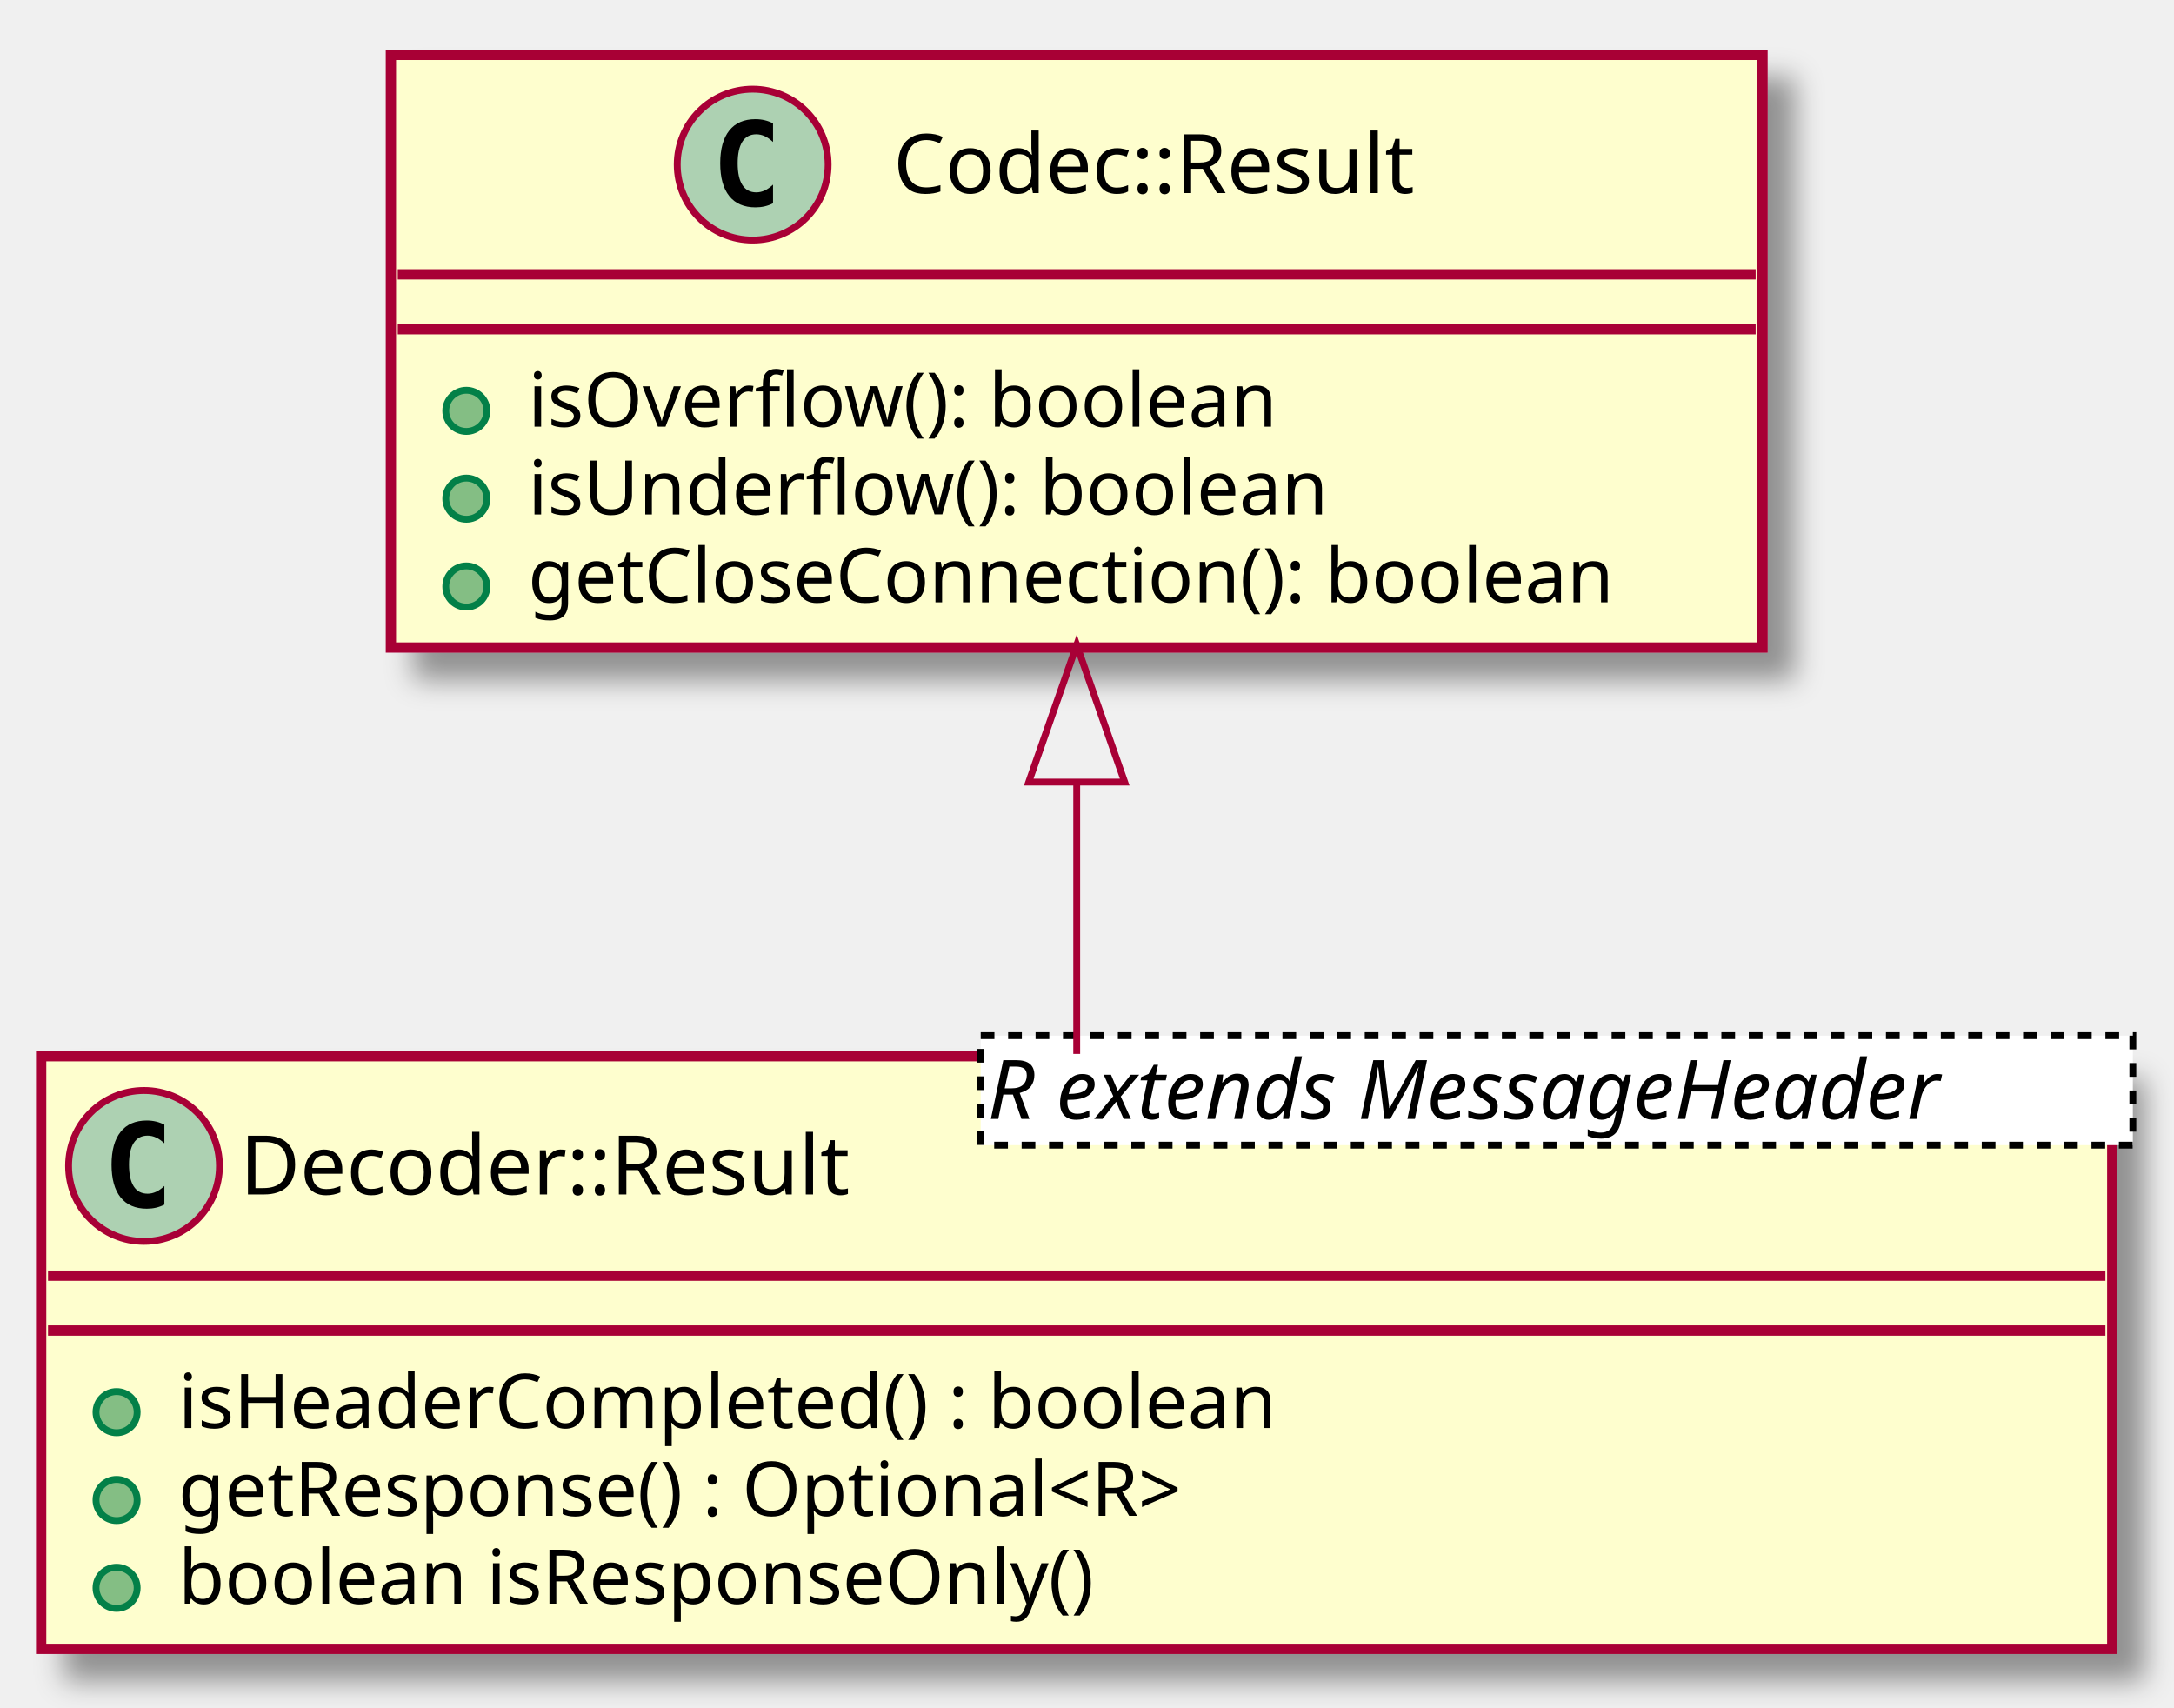
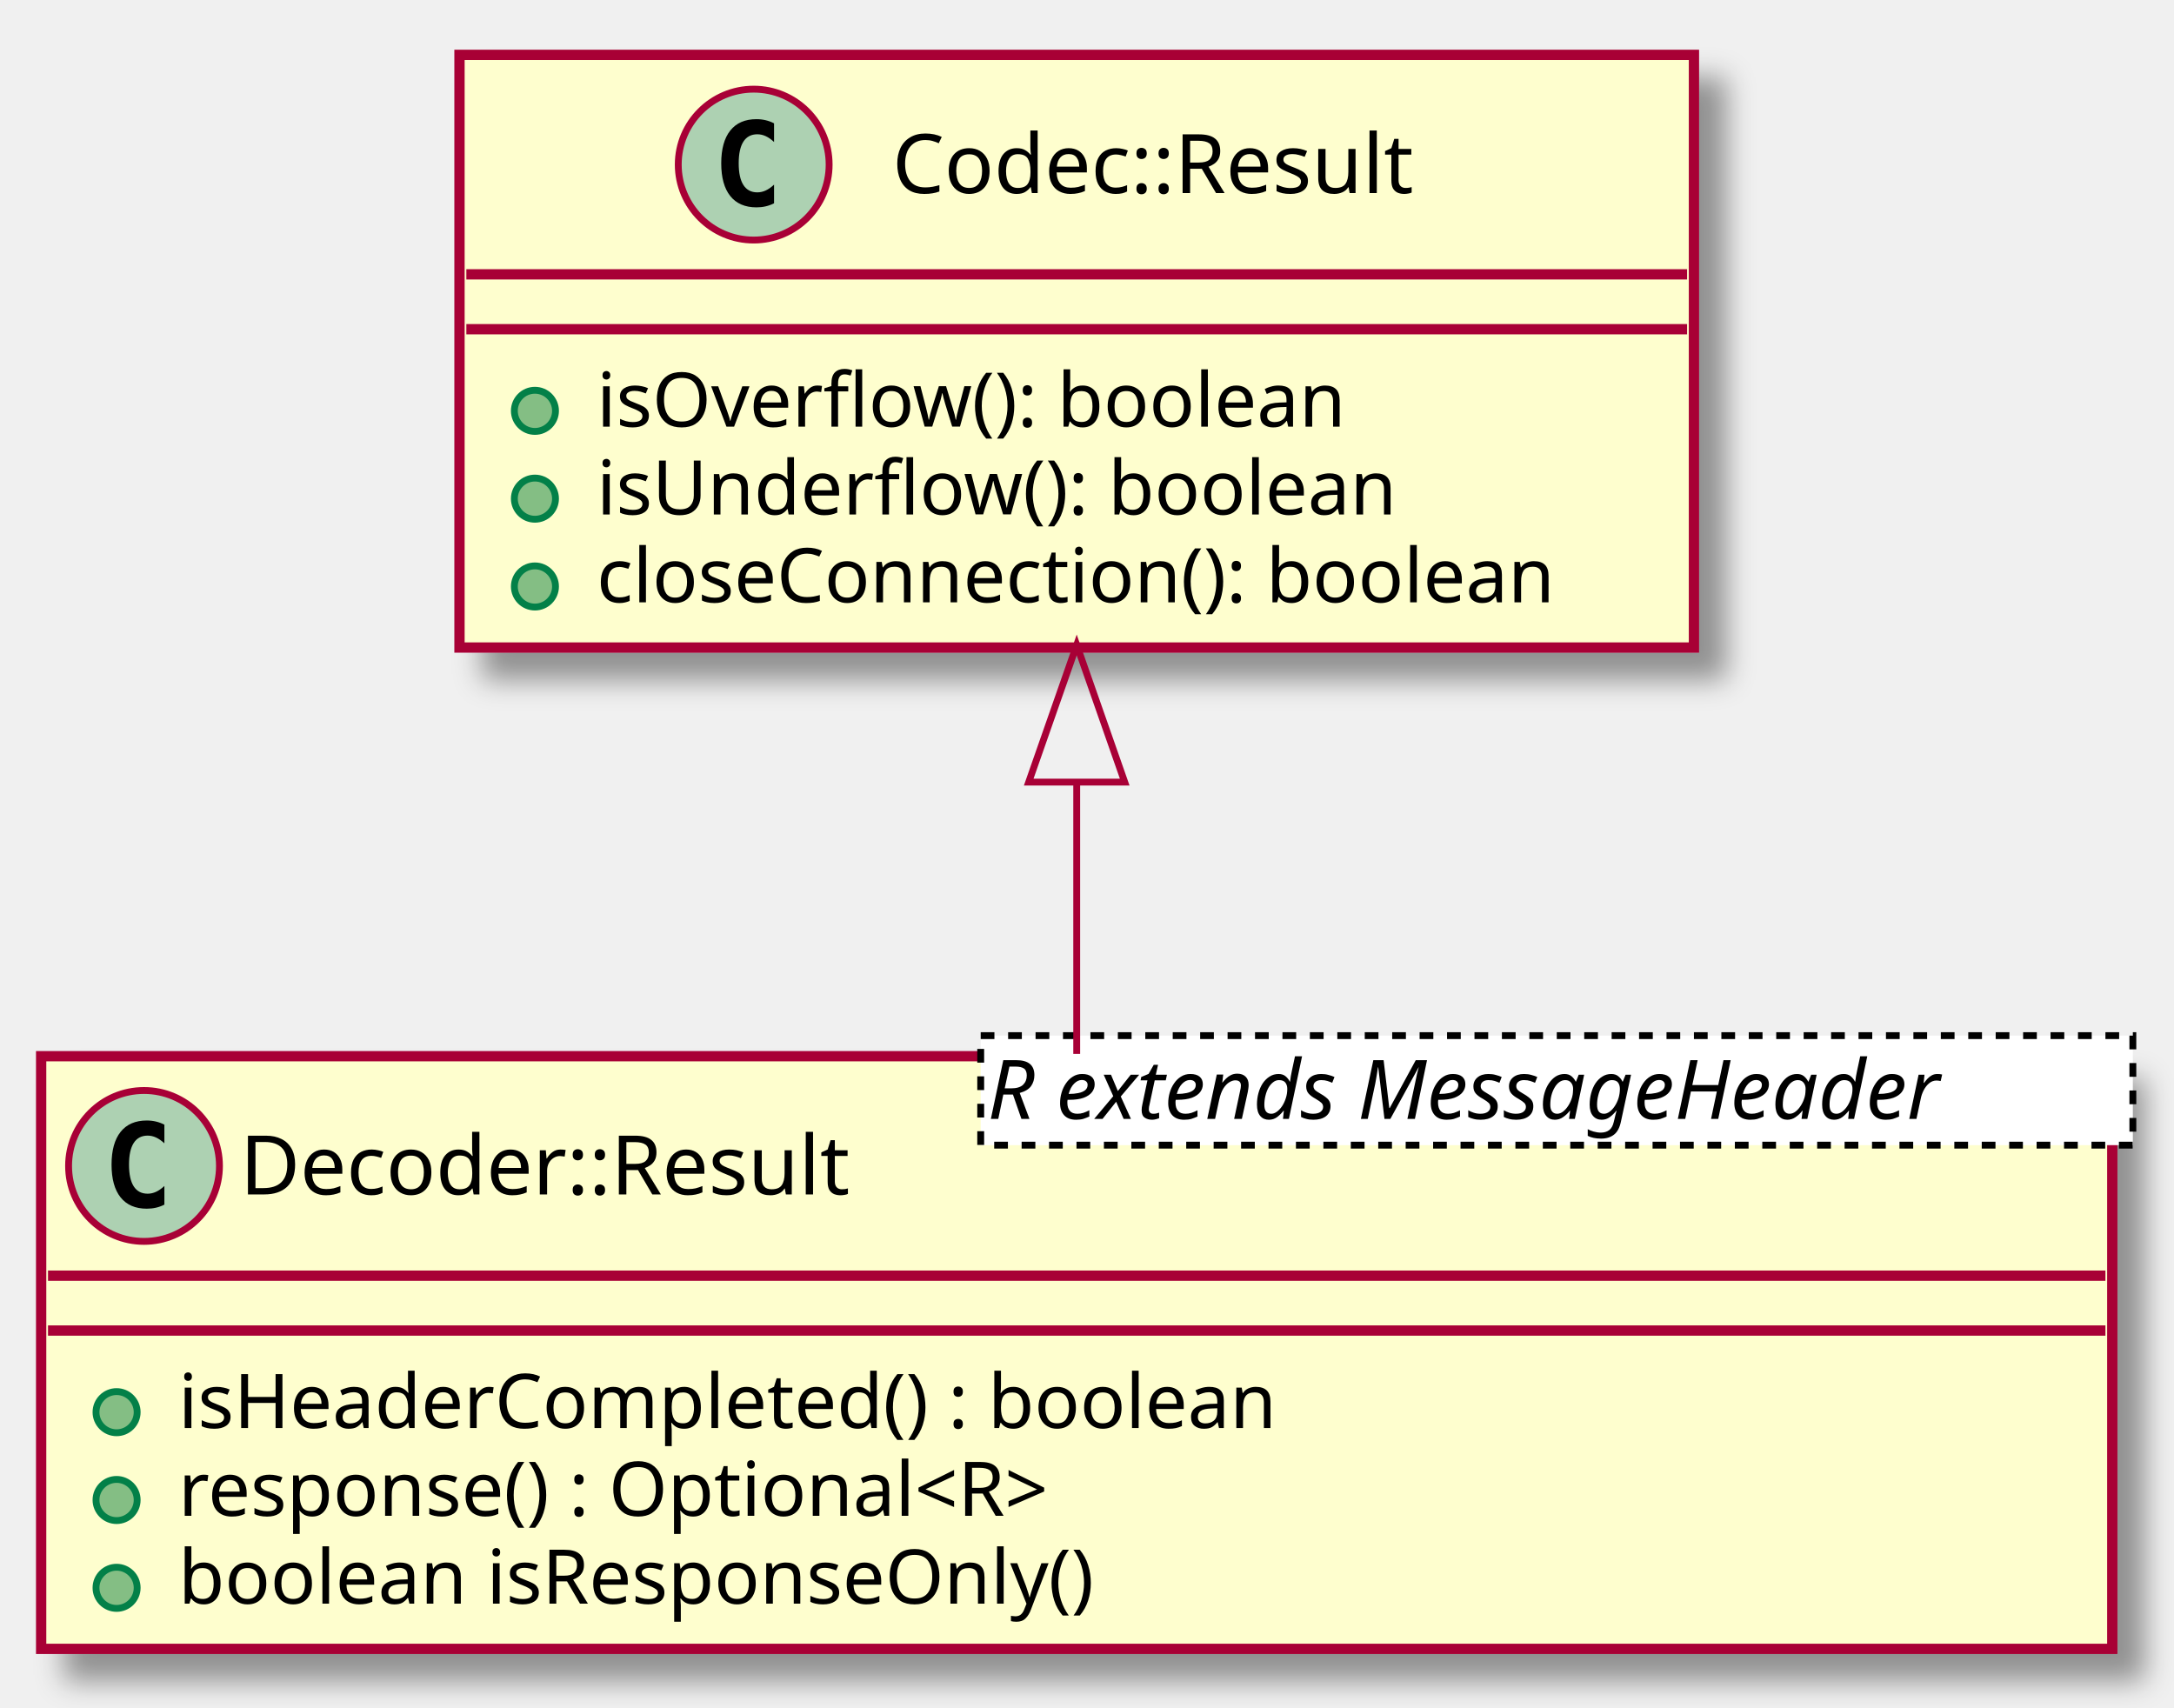
<svg xmlns="http://www.w3.org/2000/svg" contentScriptType="application/ecmascript" contentStyleType="text/css" height="249px" preserveAspectRatio="none" style="width:317px;height:249px;" version="1.1" viewBox="0 0 317 249" width="317px" zoomAndPan="magnify">
  <defs>
-     <filter height="300%" id="f4ubroz" width="300%" x="-1" y="-1">
+     <filter height="300%" id="ftrqnty" width="300%" x="-1" y="-1">
      <feGaussianBlur result="blurOut" stdDeviation="2.0" />
      <feColorMatrix in="blurOut" result="blurOut2" type="matrix" values="0 0 0 0 0 0 0 0 0 0 0 0 0 0 0 0 0 0 .4 0" />
      <feOffset dx="4.0" dy="4.0" in="blurOut2" result="blurOut3" />
      <feBlend in="SourceGraphic" in2="blurOut3" mode="normal" />
    </filter>
  </defs>
  <g>
-     <rect fill="#FEFECE" filter="url(#f4ubroz)" height="86.414" style="stroke: #A80036; stroke-width: 1.5;" width="200" x="57" y="8" />
-     <ellipse cx="109.75" cy="24" fill="#ADD1B2" rx="11" ry="11" style="stroke: #A80036; stroke-width: 1.0;" />
-     <path d="M112.719,29.641 Q112.141,29.938 111.5,30.086 Q110.859,30.234 110.156,30.234 Q107.656,30.234 106.336,28.586 Q105.016,26.938 105.016,23.812 Q105.016,20.688 106.336,19.031 Q107.656,17.375 110.156,17.375 Q110.859,17.375 111.508,17.531 Q112.156,17.688 112.719,17.984 L112.719,20.703 Q112.094,20.125 111.5,19.852 Q110.906,19.578 110.281,19.578 Q108.938,19.578 108.25,20.648 Q107.562,21.719 107.562,23.812 Q107.562,25.906 108.25,26.977 Q108.938,28.047 110.281,28.047 Q110.906,28.047 111.5,27.773 Q112.094,27.5 112.719,26.922 L112.719,29.641 Z " />
-     <text fill="#000000" font-family="sans-serif" font-size="12" lengthAdjust="spacingAndGlyphs" textLength="86" x="130.25" y="28.154">Codec::Result</text>
-     <line style="stroke: #A80036; stroke-width: 1.5;" x1="58" x2="256" y1="40" y2="40" />
-     <line style="stroke: #A80036; stroke-width: 1.5;" x1="58" x2="256" y1="48" y2="48" />
-     <ellipse cx="68" cy="59.902" fill="#84BE84" rx="3" ry="3" style="stroke: #038048; stroke-width: 1.0;" />
-     <text fill="#000000" font-family="sans-serif" font-size="11" lengthAdjust="spacingAndGlyphs" textLength="121" x="77" y="62.21">isOverflow(): boolean</text>
-     <ellipse cx="68" cy="72.707" fill="#84BE84" rx="3" ry="3" style="stroke: #038048; stroke-width: 1.0;" />
-     <text fill="#000000" font-family="sans-serif" font-size="11" lengthAdjust="spacingAndGlyphs" textLength="128" x="77" y="75.015">isUnderflow(): boolean</text>
-     <ellipse cx="68" cy="85.512" fill="#84BE84" rx="3" ry="3" style="stroke: #038048; stroke-width: 1.0;" />
-     <text fill="#000000" font-family="sans-serif" font-size="11" lengthAdjust="spacingAndGlyphs" textLength="174" x="77" y="87.82">getCloseConnection(): boolean</text>
-     <rect fill="#FEFECE" filter="url(#f4ubroz)" height="86.414" style="stroke: #A80036; stroke-width: 1.5;" width="302" x="6" y="154" />
+     <rect fill="#FEFECE" filter="url(#ftrqnty)" height="86.414" style="stroke: #A80036; stroke-width: 1.5;" width="180" x="67" y="8" />
+     <ellipse cx="109.9" cy="24" fill="#ADD1B2" rx="11" ry="11" style="stroke: #A80036; stroke-width: 1.0;" />
+     <path d="M112.869,29.641 Q112.291,29.938 111.65,30.086 Q111.009,30.234 110.306,30.234 Q107.806,30.234 106.486,28.586 Q105.166,26.938 105.166,23.812 Q105.166,20.688 106.486,19.031 Q107.806,17.375 110.306,17.375 Q111.009,17.375 111.658,17.531 Q112.306,17.688 112.869,17.984 L112.869,20.703 Q112.244,20.125 111.65,19.852 Q111.056,19.578 110.431,19.578 Q109.088,19.578 108.4,20.648 Q107.713,21.719 107.713,23.812 Q107.713,25.906 108.4,26.977 Q109.088,28.047 110.431,28.047 Q111.056,28.047 111.65,27.773 Q112.244,27.5 112.869,26.922 L112.869,29.641 Z " />
+     <text fill="#000000" font-family="sans-serif" font-size="12" lengthAdjust="spacingAndGlyphs" textLength="86" x="130.1" y="28.154">Codec::Result</text>
+     <line style="stroke: #A80036; stroke-width: 1.5;" x1="68" x2="246" y1="40" y2="40" />
+     <line style="stroke: #A80036; stroke-width: 1.5;" x1="68" x2="246" y1="48" y2="48" />
+     <ellipse cx="78" cy="59.902" fill="#84BE84" rx="3" ry="3" style="stroke: #038048; stroke-width: 1.0;" />
+     <text fill="#000000" font-family="sans-serif" font-size="11" lengthAdjust="spacingAndGlyphs" textLength="121" x="87" y="62.21">isOverflow(): boolean</text>
+     <ellipse cx="78" cy="72.707" fill="#84BE84" rx="3" ry="3" style="stroke: #038048; stroke-width: 1.0;" />
+     <text fill="#000000" font-family="sans-serif" font-size="11" lengthAdjust="spacingAndGlyphs" textLength="128" x="87" y="75.015">isUnderflow(): boolean</text>
+     <ellipse cx="78" cy="85.512" fill="#84BE84" rx="3" ry="3" style="stroke: #038048; stroke-width: 1.0;" />
+     <text fill="#000000" font-family="sans-serif" font-size="11" lengthAdjust="spacingAndGlyphs" textLength="154" x="87" y="87.82">closeConnection(): boolean</text>
+     <rect fill="#FEFECE" filter="url(#ftrqnty)" height="86.414" style="stroke: #A80036; stroke-width: 1.5;" width="302" x="6" y="154" />
    <ellipse cx="21" cy="170" fill="#ADD1B2" rx="11" ry="11" style="stroke: #A80036; stroke-width: 1.0;" />
    <path d="M23.969,175.641 Q23.391,175.938 22.75,176.086 Q22.109,176.234 21.406,176.234 Q18.906,176.234 17.586,174.586 Q16.266,172.938 16.266,169.812 Q16.266,166.688 17.586,165.031 Q18.906,163.375 21.406,163.375 Q22.109,163.375 22.758,163.531 Q23.406,163.688 23.969,163.984 L23.969,166.703 Q23.344,166.125 22.75,165.852 Q22.156,165.578 21.531,165.578 Q20.188,165.578 19.5,166.648 Q18.812,167.719 18.812,169.812 Q18.812,171.906 19.5,172.977 Q20.188,174.047 21.531,174.047 Q22.156,174.047 22.75,173.773 Q23.344,173.5 23.969,172.922 L23.969,175.641 Z " />
    <text fill="#000000" font-family="sans-serif" font-size="12" lengthAdjust="spacingAndGlyphs" textLength="100" x="35" y="174.154">Decoder::Result</text>
    <rect fill="#FFFFFF" height="15.969" style="stroke: #000000; stroke-width: 1.0; stroke-dasharray: 2.0,2.0;" width="168" x="143" y="151" />
    <text fill="#000000" font-family="sans-serif" font-size="12" font-style="italic" lengthAdjust="spacingAndGlyphs" textLength="166" x="144" y="163.139">R extends MessageHeader</text>
    <line style="stroke: #A80036; stroke-width: 1.5;" x1="7" x2="307" y1="186" y2="186" />
    <line style="stroke: #A80036; stroke-width: 1.5;" x1="7" x2="307" y1="194" y2="194" />
    <ellipse cx="17" cy="205.902" fill="#84BE84" rx="3" ry="3" style="stroke: #038048; stroke-width: 1.0;" />
    <text fill="#000000" font-family="sans-serif" font-size="11" lengthAdjust="spacingAndGlyphs" textLength="177" x="26" y="208.21">isHeaderCompleted() : boolean</text>
    <ellipse cx="17" cy="218.707" fill="#84BE84" rx="3" ry="3" style="stroke: #038048; stroke-width: 1.0;" />
-     <text fill="#000000" font-family="sans-serif" font-size="11" lengthAdjust="spacingAndGlyphs" textLength="166" x="26" y="221.015">getResponse() : Optional&lt;R&gt;</text>
+     <text fill="#000000" font-family="sans-serif" font-size="11" lengthAdjust="spacingAndGlyphs" textLength="146" x="26" y="221.015">response() : Optional&lt;R&gt;</text>
    <ellipse cx="17" cy="231.512" fill="#84BE84" rx="3" ry="3" style="stroke: #038048; stroke-width: 1.0;" />
    <text fill="#000000" font-family="sans-serif" font-size="11" lengthAdjust="spacingAndGlyphs" textLength="148" x="26" y="233.82">boolean isResponseOnly()</text>
    <path d="M157,114.29 C157,127.583 157,141.325 157,153.661 " fill="none" style="stroke: #A80036; stroke-width: 1.0;" />
    <polygon fill="none" points="150,114.038,157,94.038,164,114.038,150,114.038" style="stroke: #A80036; stroke-width: 1.0;" />
  </g>
</svg>
